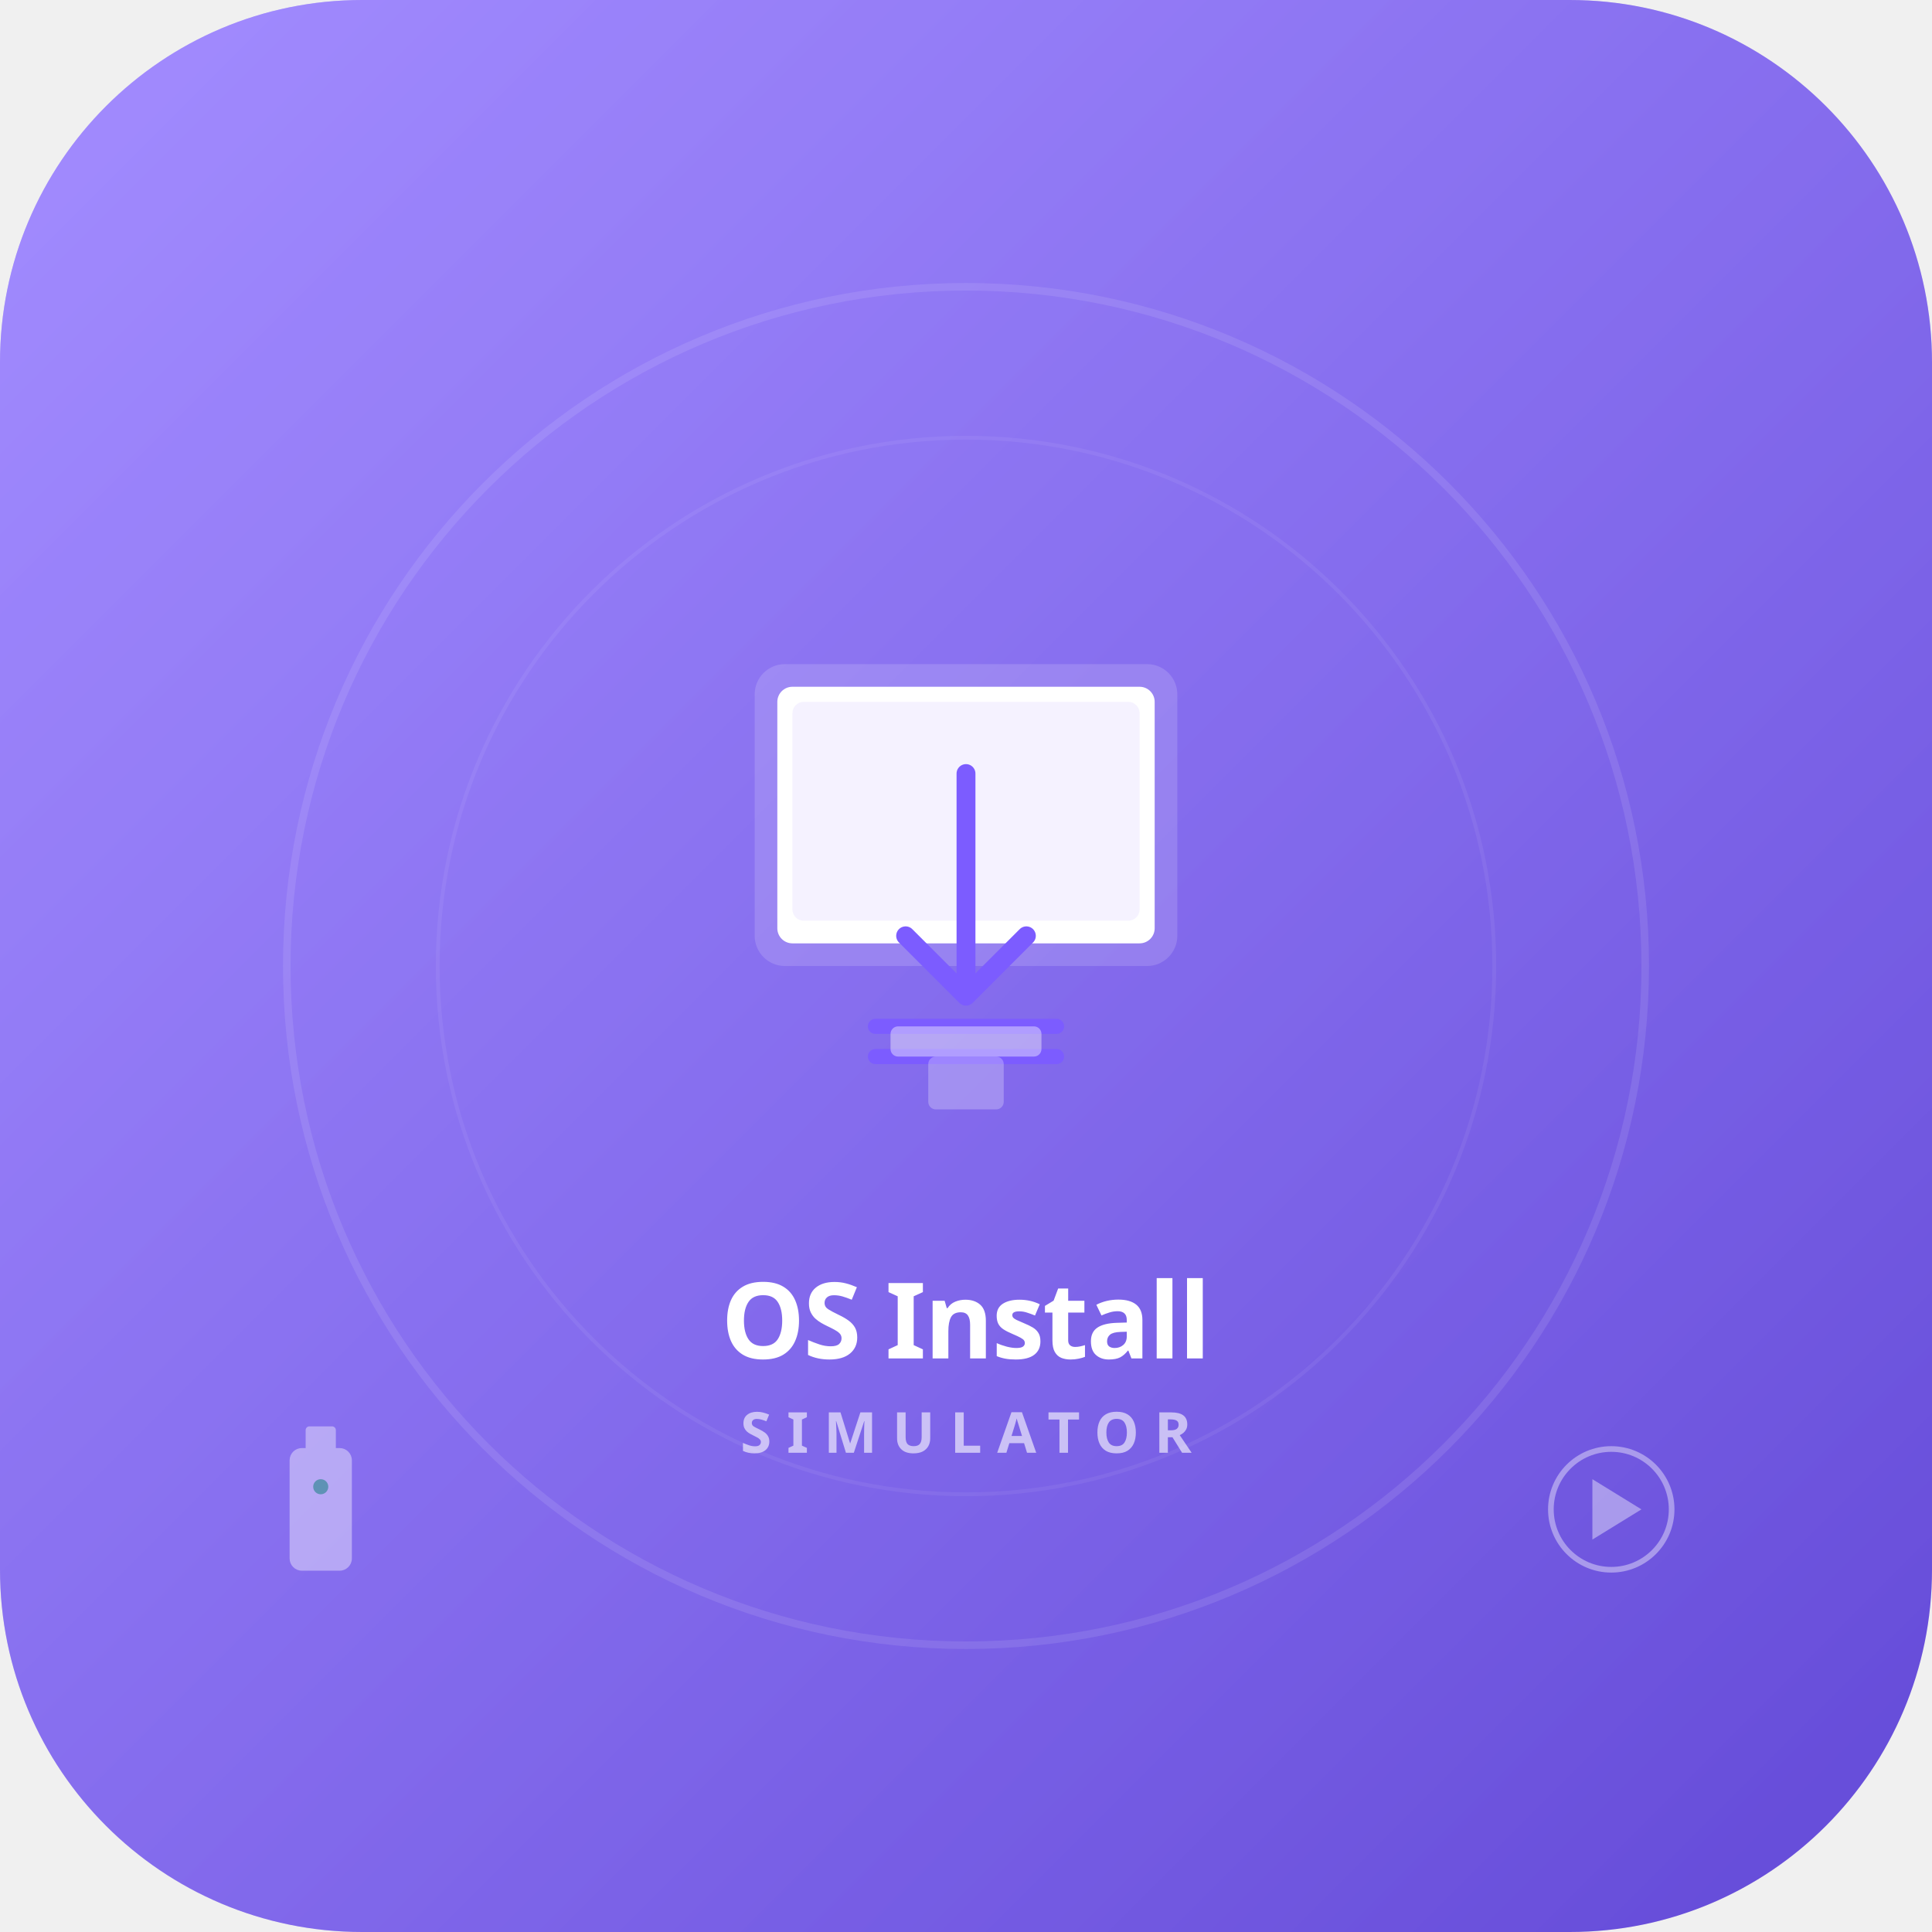
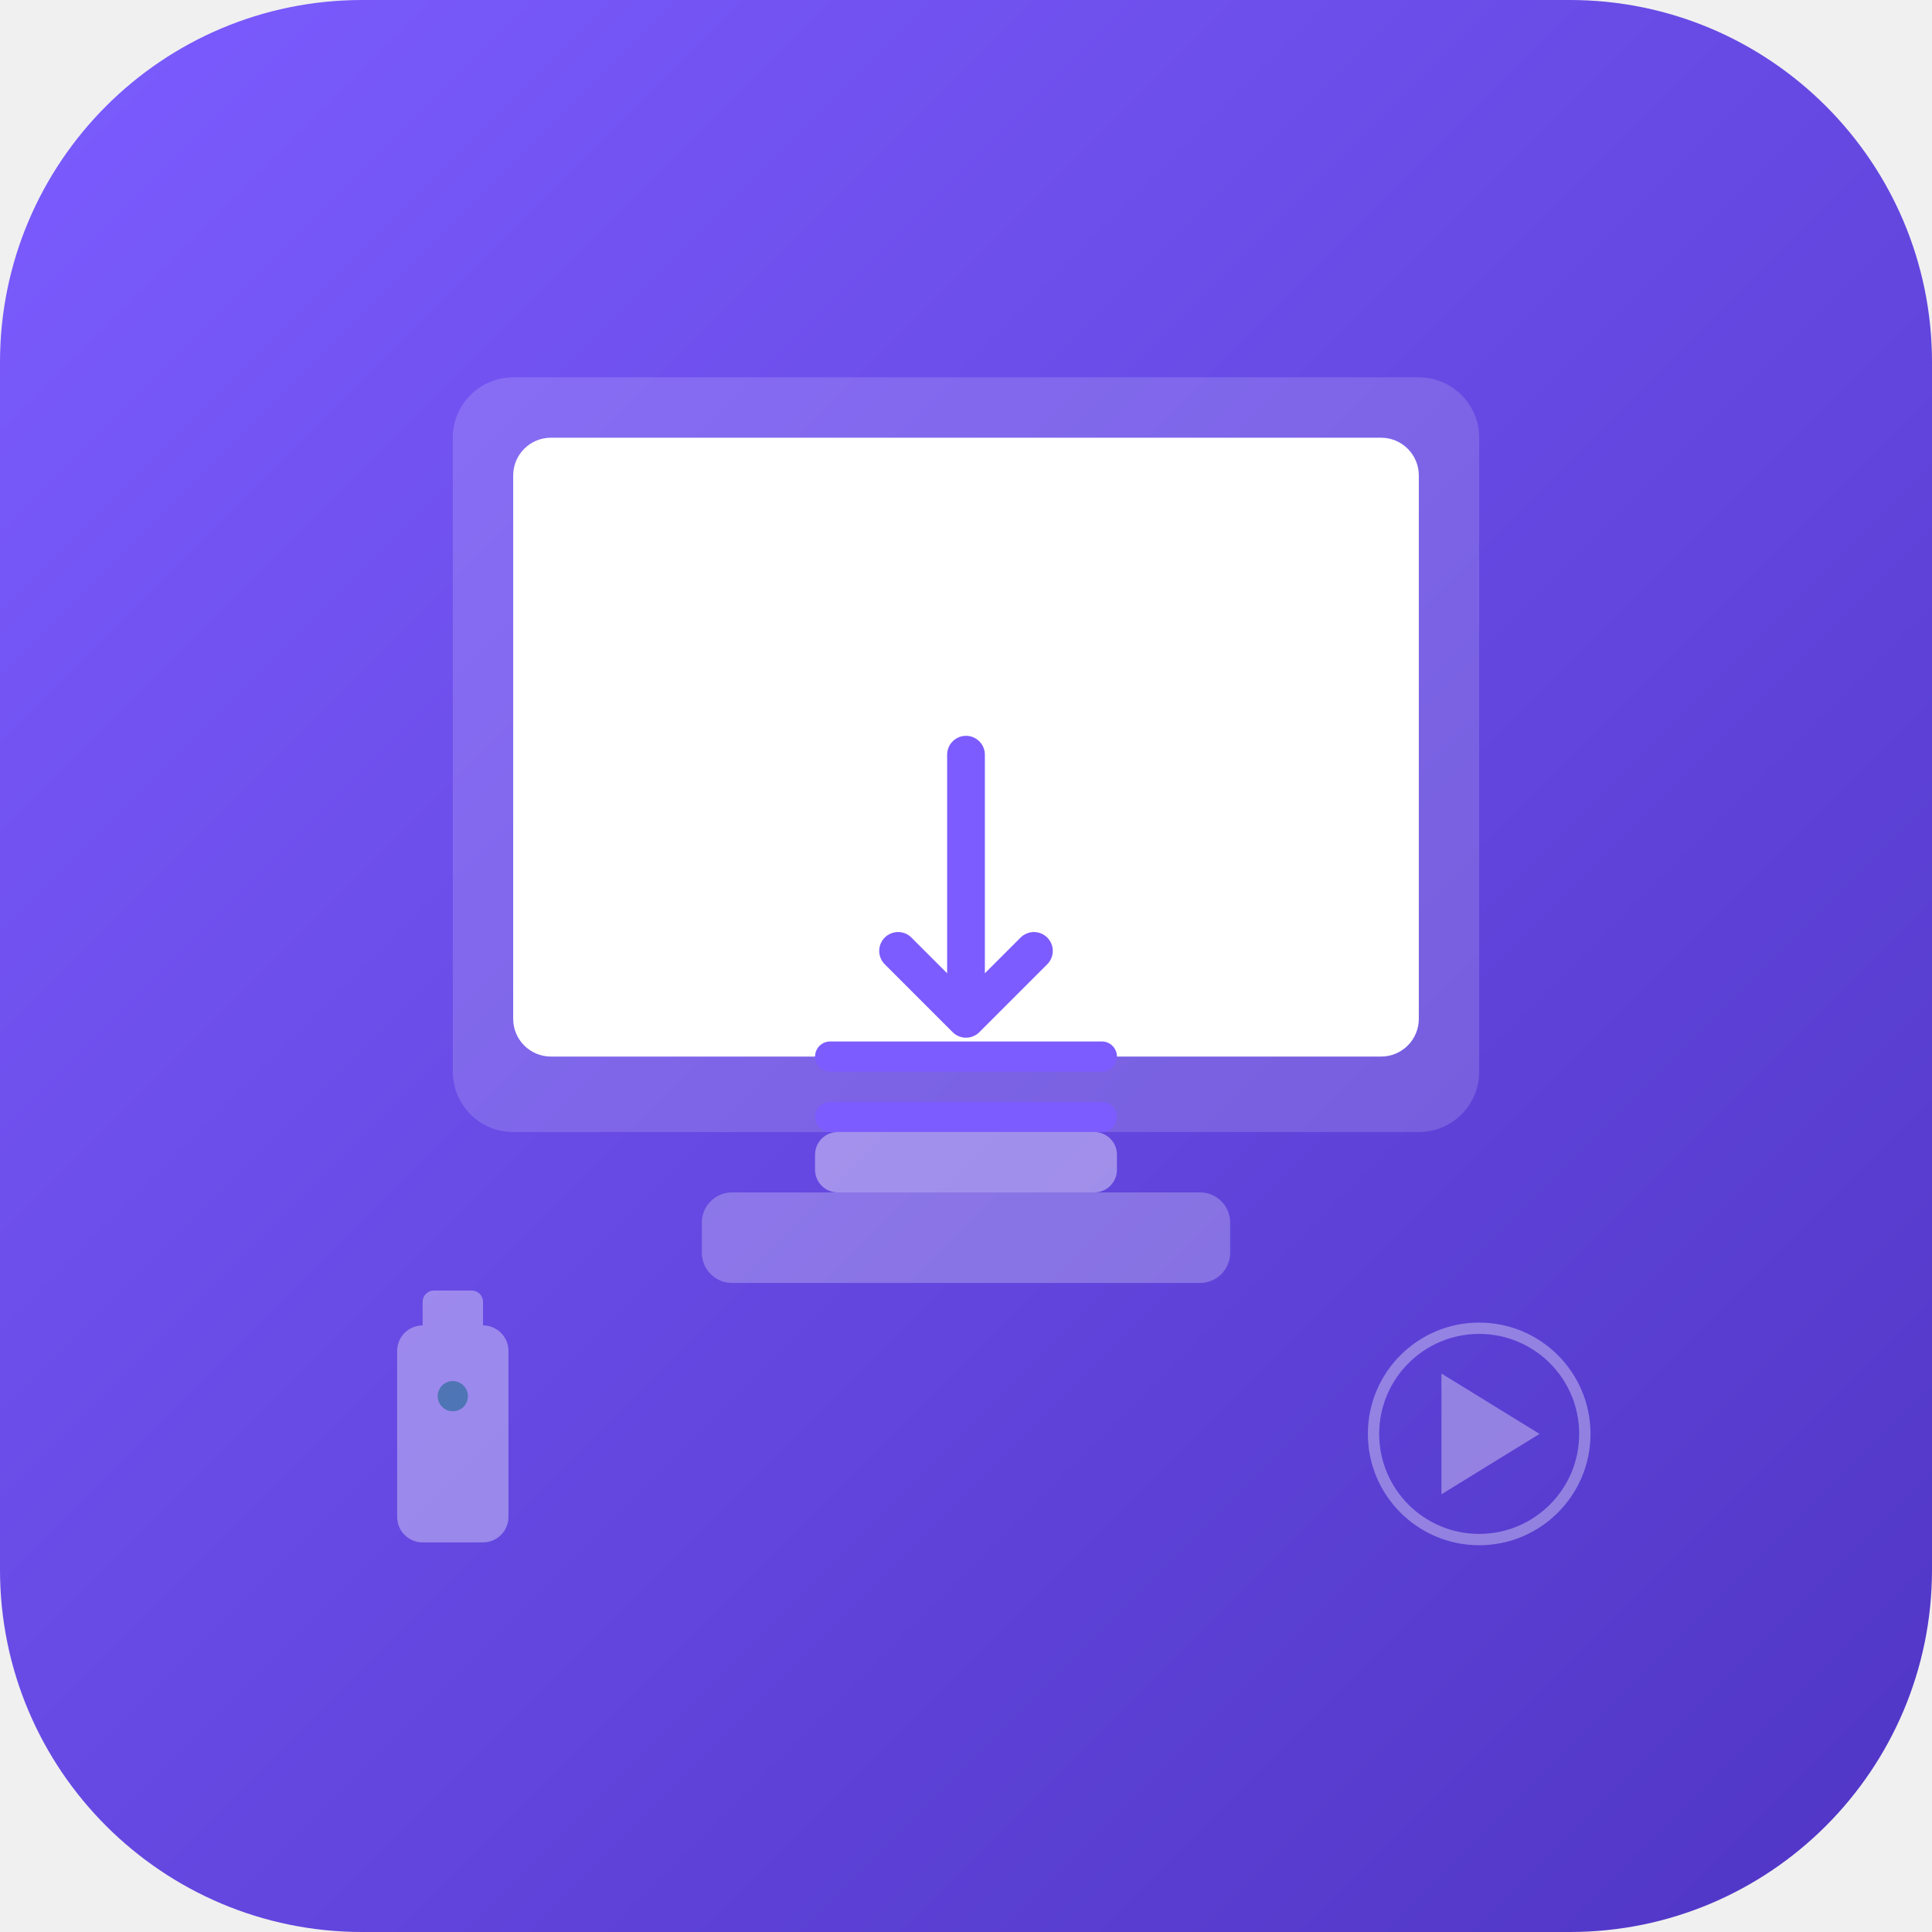
<svg xmlns="http://www.w3.org/2000/svg" viewBox="0 0 512 512" width="512" height="512">
  <defs>
    <linearGradient id="bg" x1="0%" y1="0%" x2="100%" y2="100%">
      <stop offset="0%" stop-color="#7c5cff" />
-       <stop offset="100%" stop-color="#5a3fd4" />
-     </linearGradient>
-     <linearGradient id="ring" x1="0%" y1="0%" x2="100%" y2="100%">
-       <stop offset="0%" stop-color="#ffffff" stop-opacity="0.3" />
-       <stop offset="100%" stop-color="#ffffff" stop-opacity="0.05" />
+       <stop offset="100%" stop-color="#4f35c4" />
    </linearGradient>
  </defs>
  <rect width="512" height="512" rx="96" fill="url(#bg)" />
-   <rect width="512" height="512" rx="96" fill="url(#ring)" />
-   <circle cx="256" cy="256" r="180" fill="none" stroke="white" stroke-opacity="0.1" stroke-width="2" />
-   <circle cx="256" cy="256" r="140" fill="none" stroke="white" stroke-opacity="0.06" stroke-width="1" />
-   <g transform="translate(256, 220)">
-     <rect x="-56" y="-44" width="112" height="80" rx="8" fill="white" opacity="0.15" />
-     <rect x="-50" y="-38" width="100" height="68" rx="4" fill="white" />
-     <rect x="-46" y="-34" width="92" height="58" rx="3" fill="#7c5cff" opacity="0.08" />
-     <path d="M256 205 L256 260 M240 248 L256 264 L272 248" stroke="#7c5cff" stroke-width="5" stroke-linecap="round" stroke-linejoin="round" fill="none" transform="translate(-256, -220)" />
-     <line x1="232" y1="272" x2="280" y2="272" stroke="#7c5cff" stroke-width="4" stroke-linecap="round" transform="translate(-256, -220)" />
-     <line x1="232" y1="280" x2="280" y2="280" stroke="#7c5cff" stroke-width="4" stroke-linecap="round" transform="translate(-256, -220)" />
+   <rect x="120" y="100" width="272" height="200" rx="16" fill="white" opacity="0.15" />
+   <rect x="136" y="116" width="240" height="164" rx="10" fill="white" />
+   <g transform="translate(256, 240)">
+     <path d="M0 -40 L0 30 M-18 12 L0 30 L18 12" stroke="#7c5cff" stroke-width="10" stroke-linecap="round" stroke-linejoin="round" fill="none" />
+     <rect x="-40" y="36" width="80" height="8" rx="4" fill="#7c5cff" />
+     <rect x="-40" y="52" width="80" height="8" rx="4" fill="#7c5cff" />
  </g>
-   <rect x="236" y="272" width="40" height="8" rx="2" fill="white" opacity="0.4" />
-   <rect x="246" y="280" width="20" height="14" rx="2" fill="white" opacity="0.25" />
-   <text x="256" y="360" text-anchor="middle" font-size="28" font-weight="800" fill="white" font-family="system-ui, sans-serif" letter-spacing="-0.5">
-     OS Install
-   </text>
-   <text x="256" y="385" text-anchor="middle" font-size="15" font-weight="600" fill="rgba(255,255,255,0.6)" font-family="system-ui, sans-serif" letter-spacing="4">
-     SIMULATOR
-   </text>
-   <g transform="translate(85, 400)" opacity="0.4">
-     <rect x="-8" y="-16" width="16" height="32" rx="3" fill="white" stroke="white" stroke-width="0.5" />
-     <rect x="-4" y="-22" width="8" height="8" rx="1" fill="white" />
-     <circle cx="0" cy="-6" r="2" fill="#22c55e" />
+   <rect x="216" y="300" width="80" height="16" rx="6" fill="white" opacity="0.4" />
+   <rect x="186" y="316" width="140" height="24" rx="8" fill="white" opacity="0.25" />
+   <g transform="translate(120, 380)" opacity="0.35">
+     <rect x="-14" y="-28" width="28" height="56" rx="6" fill="white" stroke="white" stroke-width="1.5" />
+     <rect x="-8" y="-38" width="16" height="14" rx="3" fill="white" />
+     <circle cx="0" cy="-10" r="4" fill="#22c55e" />
  </g>
-   <g transform="translate(427, 400)" opacity="0.4">
-     <circle cx="0" cy="0" r="16" fill="none" stroke="white" stroke-width="1.5" />
-     <path d="M-5 -8 L8 0 L-5 8 Z" fill="white" />
+   <g transform="translate(392, 380)" opacity="0.35">
+     <circle cx="0" cy="0" r="28" fill="none" stroke="white" stroke-width="3" />
+     <path d="M-10 -16 L16 0 L-10 16 Z" fill="white" />
  </g>
</svg>
